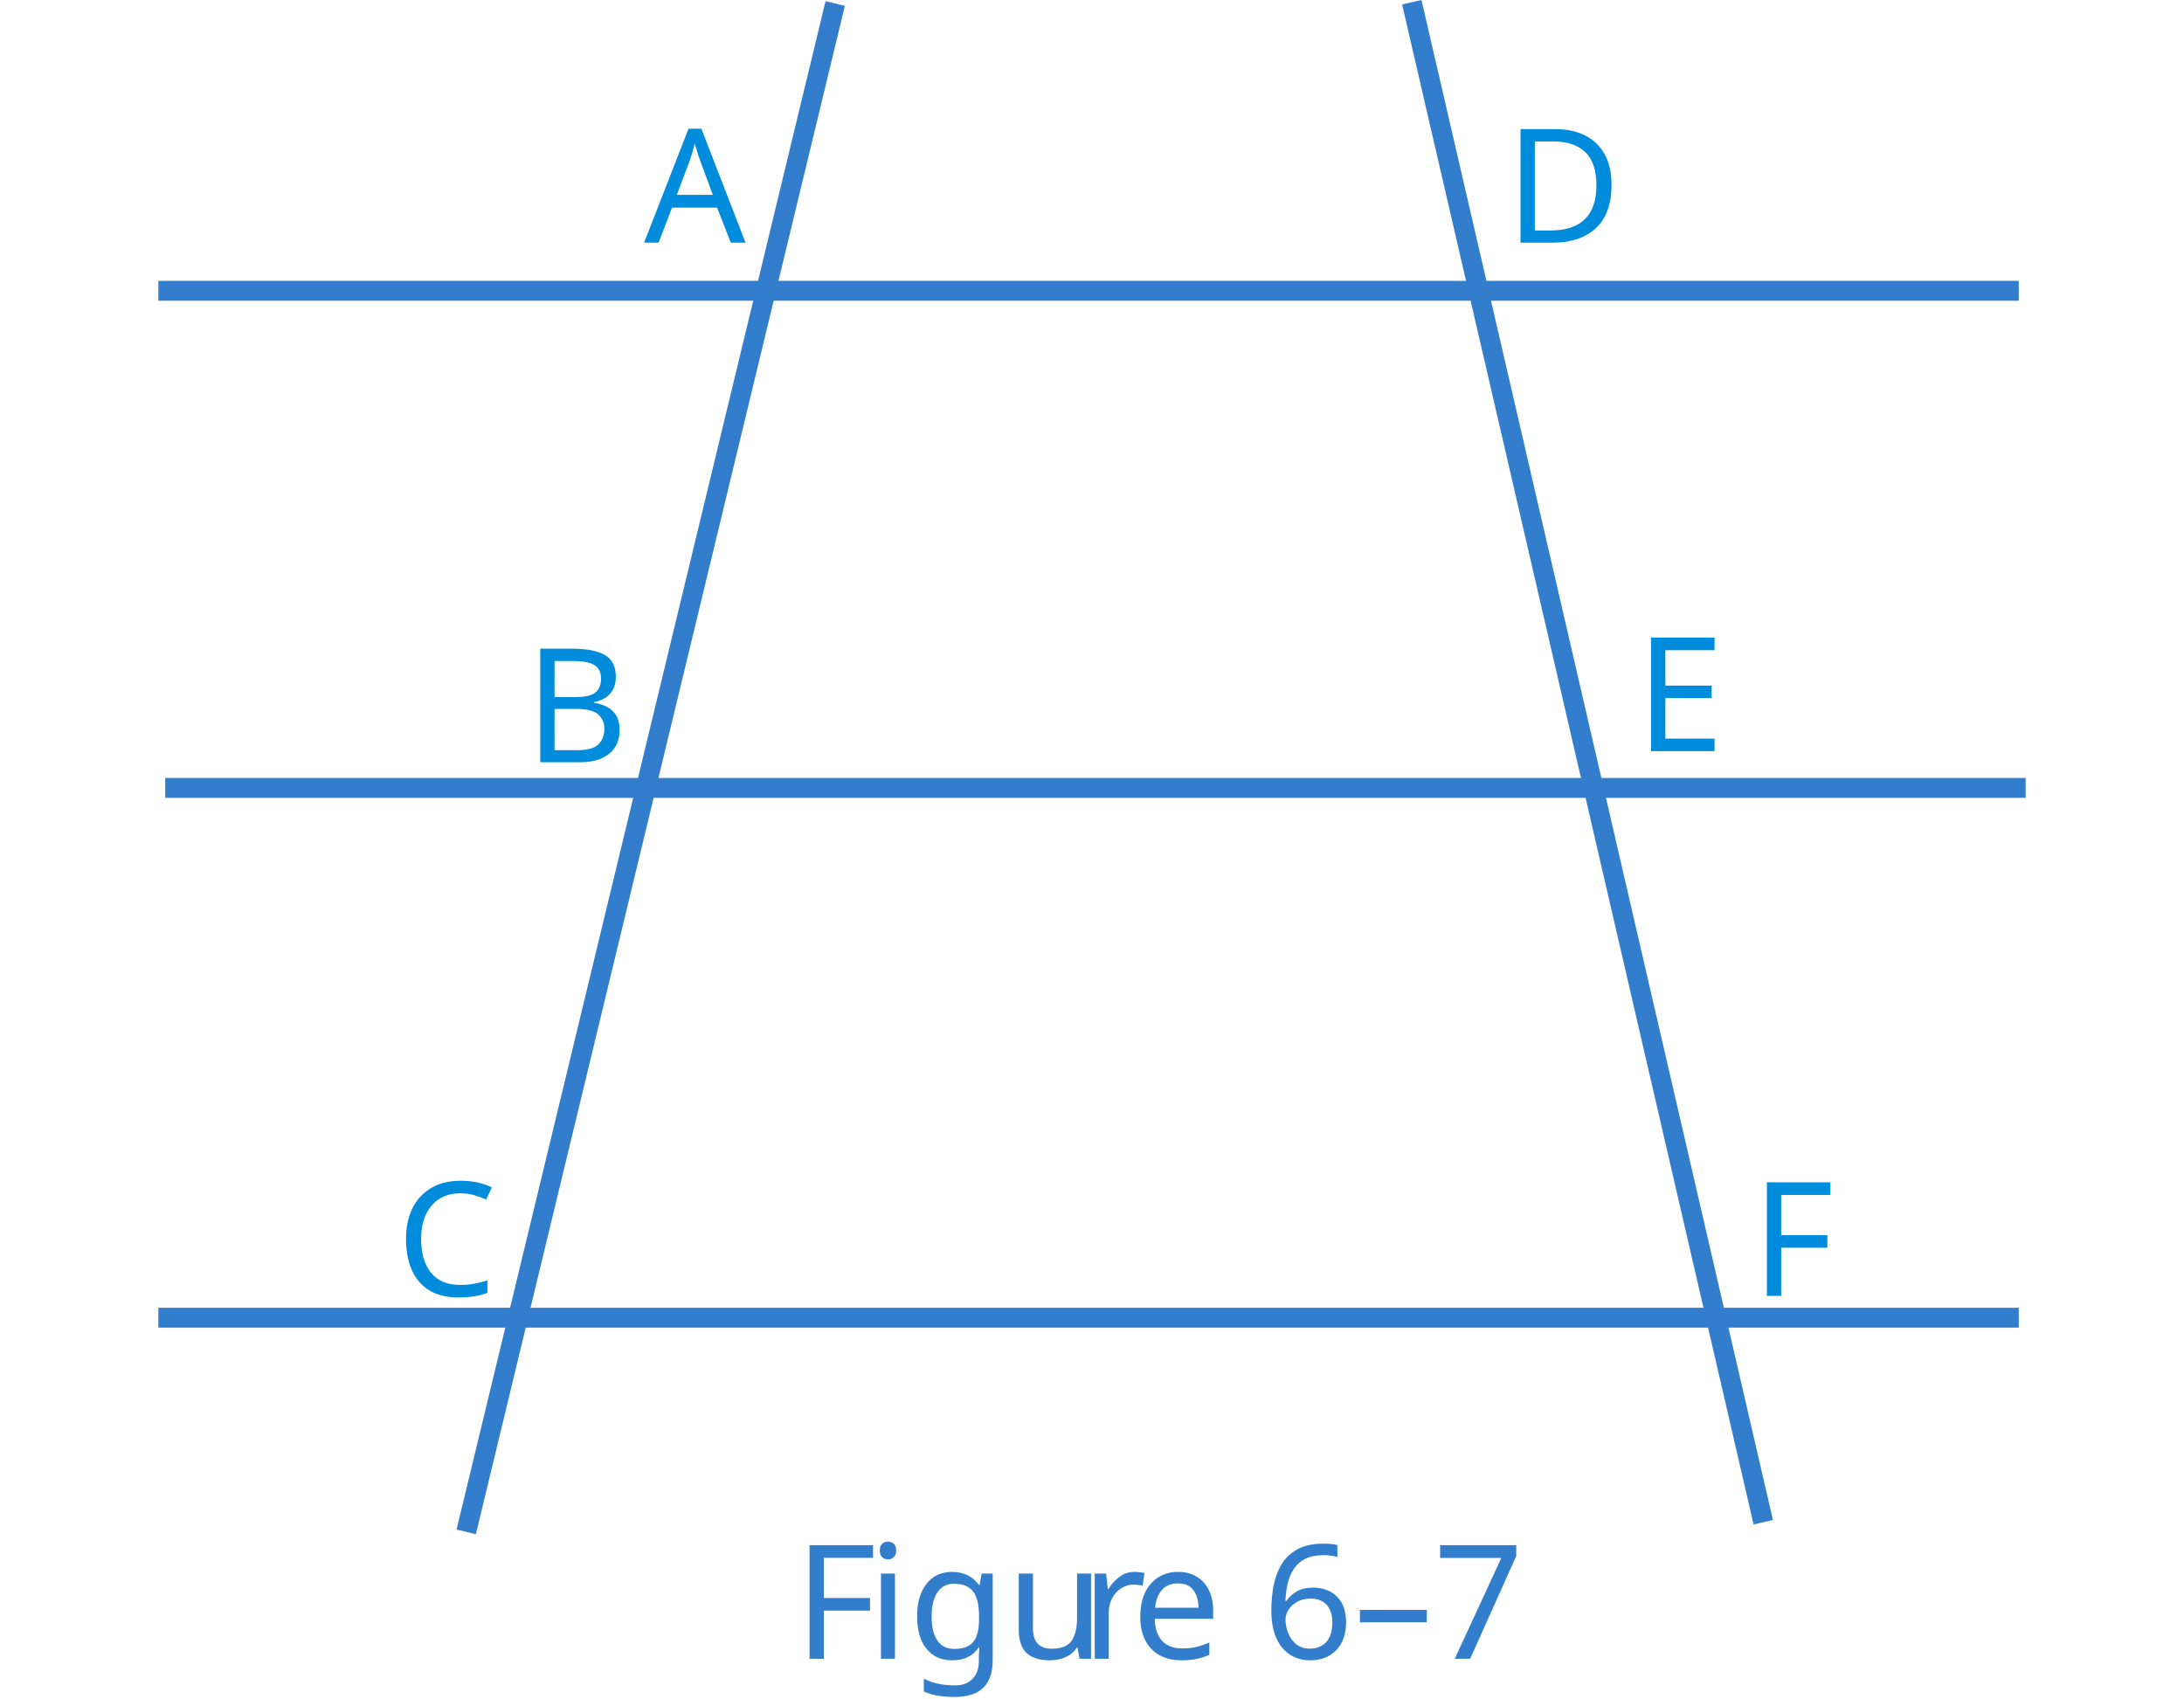
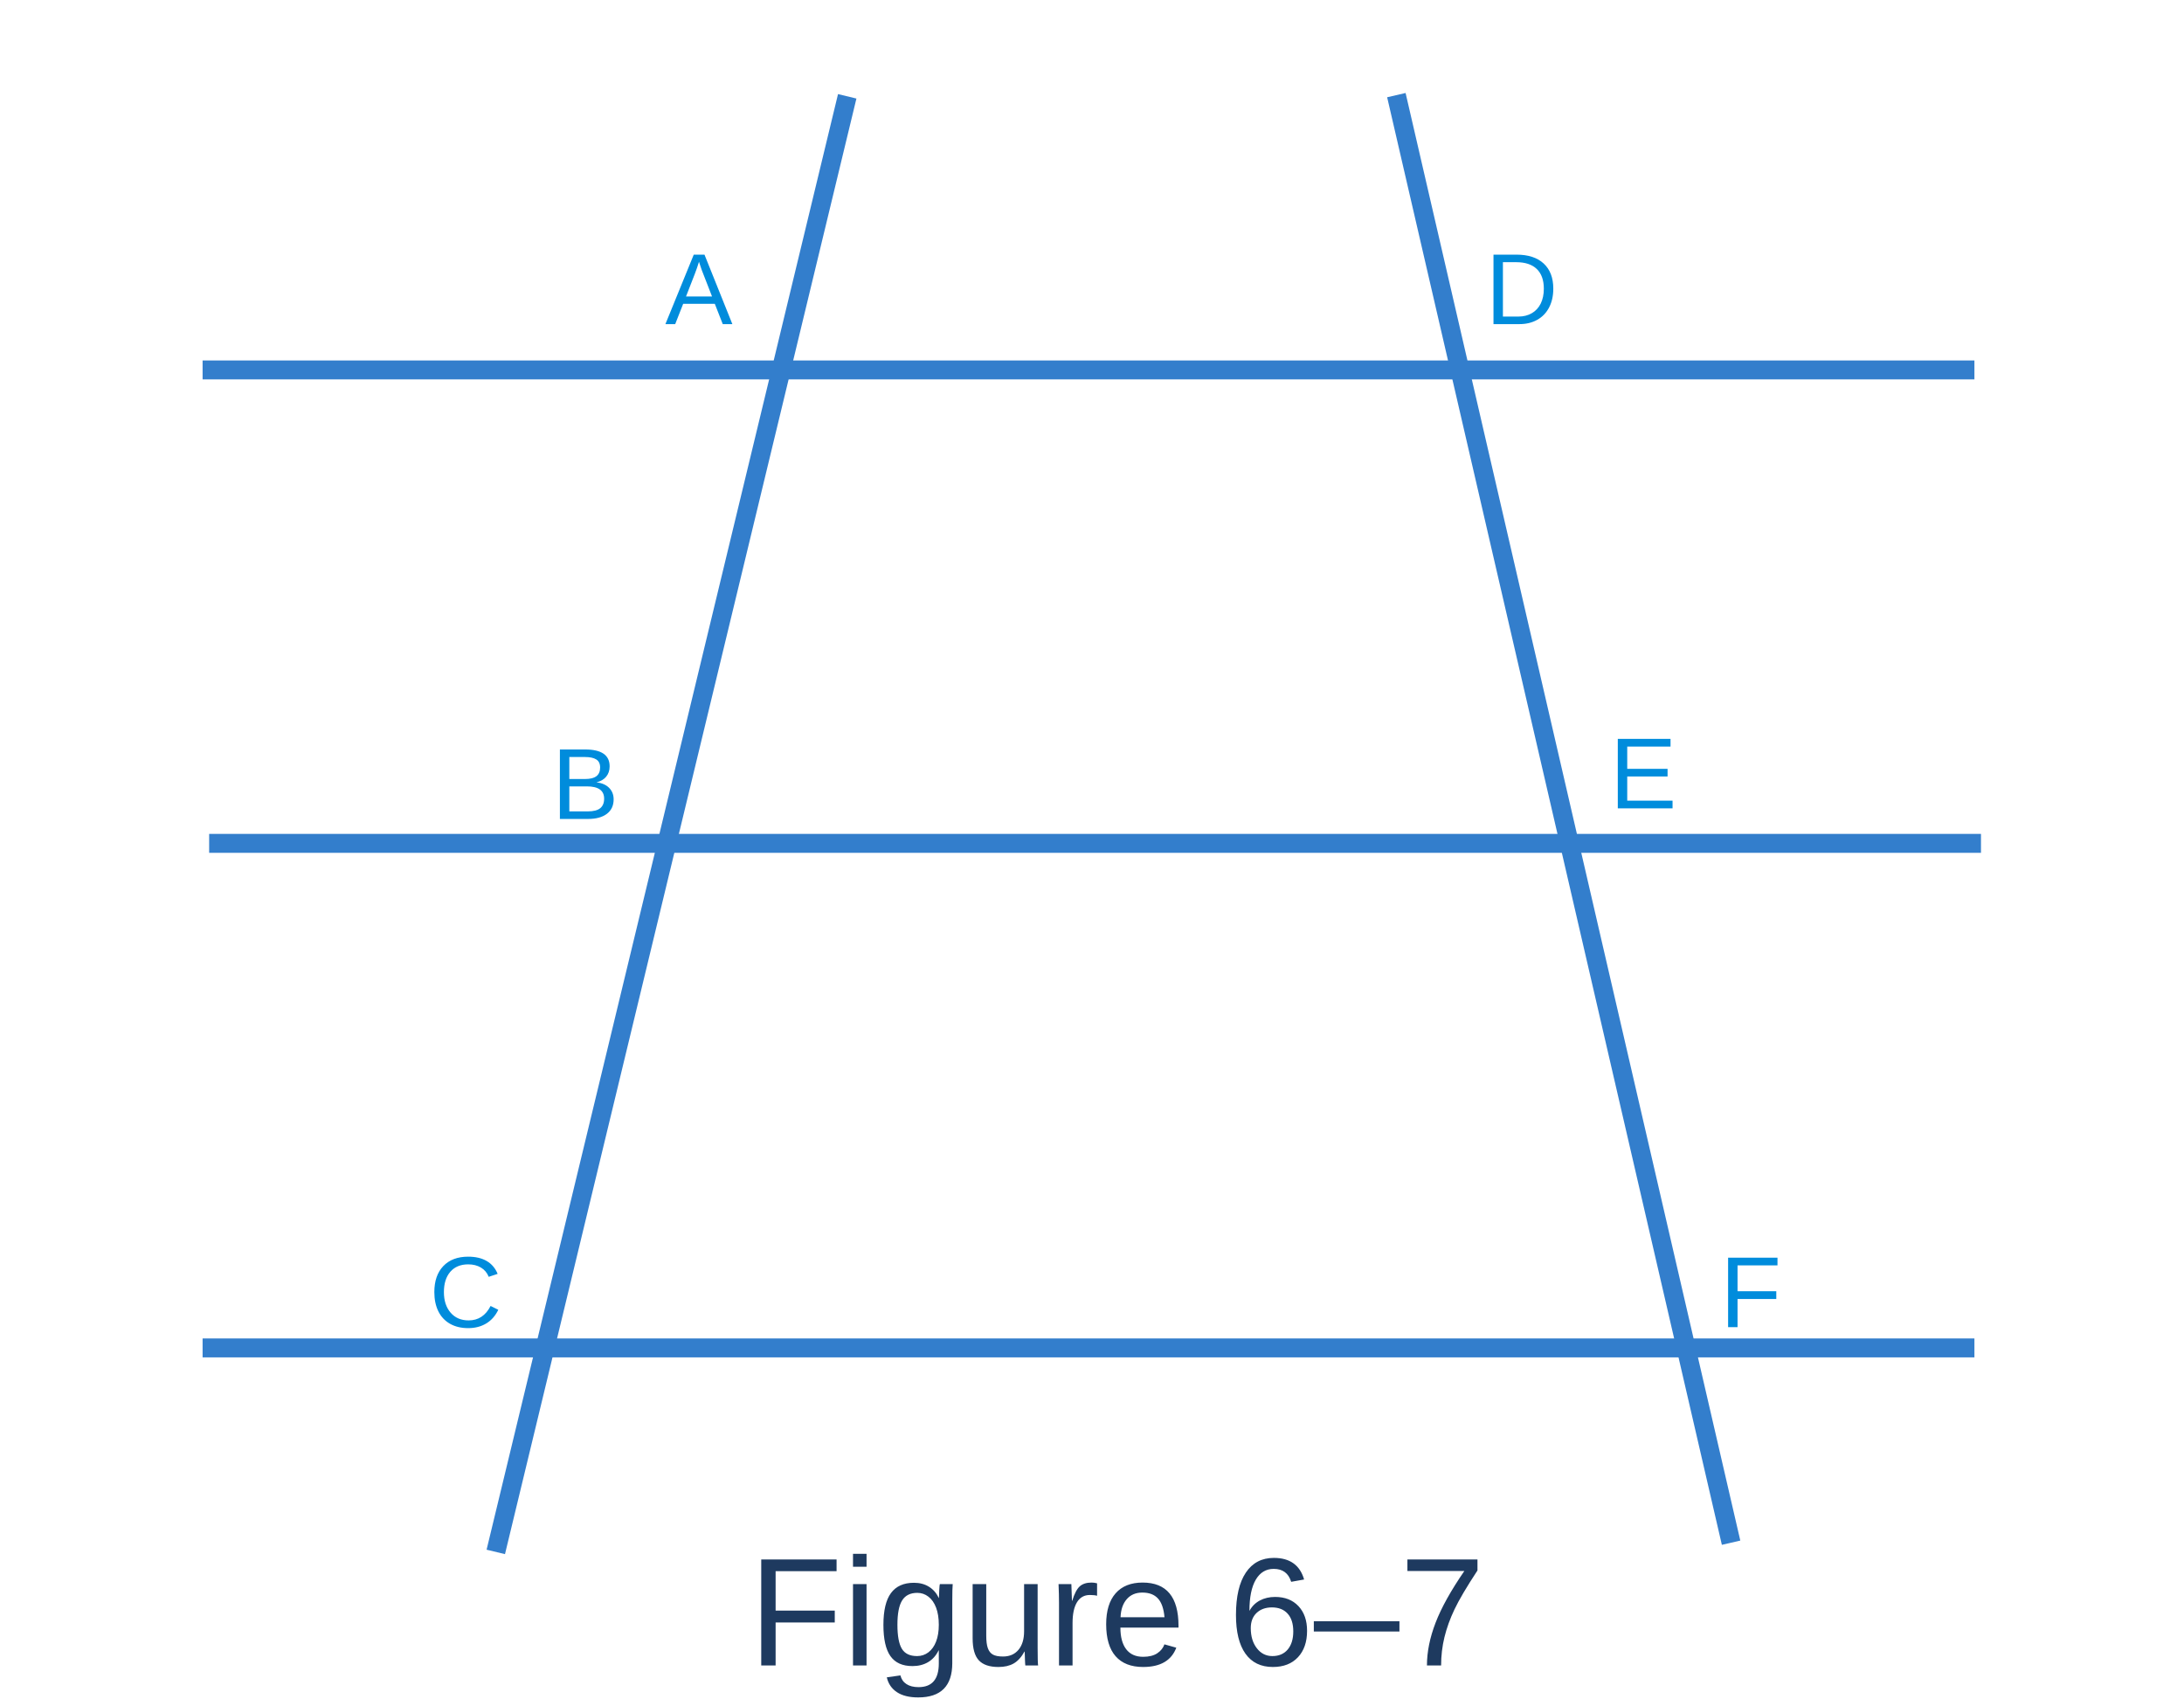
- <svg xmlns="http://www.w3.org/2000/svg" id="Layer_1" data-name="Layer 1" viewBox="0 0 281.81 256.36" width="216" height="168">
-   <defs>
-     <style>
-       .cls-1 {
-       letter-spacing: 0em;
-       }
- 
-       .cls-2 {
-       fill: #008cdc;
-       }
- 
-       .cls-2, .cls-3 {
-       font-family: MyriadPro-Regular, 'Myriad Pro';
-       font-size: 24px;
-       }
- 
-       .cls-4 {
-       fill: none;
-       stroke: #337ecc;
-       stroke-miterlimit: 10;
-       stroke-width: 3px;
-       }
- 
-       .cls-3 {
-       fill: #337ecc;
-       }
- 
-       .cls-5 {
-       letter-spacing: -.03em;
-       }
- 
-       .cls-6 {
-       letter-spacing: -.01em;
-       }
-     </style>
-   </defs>
-   <line class="cls-4" y1="43.89" x2="280.77" y2="43.89" />
-   <line class="cls-4" y1="198.88" x2="280.77" y2="198.88" />
-   <line class="cls-4" x1="1.04" y1="118.92" x2="281.81" y2="118.92" />
-   <line class="cls-4" x1="189.17" y1=".34" x2="242.21" y2="229.75" />
-   <line class="cls-4" x1="102.15" y1=".53" x2="46.46" y2="231.21" />
-   <text class="cls-2" transform="translate(73.31 36.63)">
-     <tspan x="0" y="0">A</tspan>
-   </text>
-   <text class="cls-2" transform="translate(55.31 115.05)">
-     <tspan x="0" y="0">B</tspan>
-   </text>
-   <text class="cls-2" transform="translate(35.91 195.59)">
-     <tspan x="0" y="0">C</tspan>
-   </text>
-   <text class="cls-2" transform="translate(203.25 36.63)">
-     <tspan x="0" y="0">D</tspan>
-   </text>
-   <text class="cls-2" transform="translate(222.95 113.37)">
-     <tspan x="0" y="0">E</tspan>
-   </text>
-   <text class="cls-2" transform="translate(240.43 195.59)">
-     <tspan x="0" y="0">F</tspan>
-   </text>
-   <text class="cls-3" transform="translate(95.95 250.36)">
-     <tspan class="cls-5" x="0" y="0">F</tspan>
-     <tspan class="cls-1" x="11.06" y="0">igu</tspan>
-     <tspan class="cls-6" x="43.32" y="0">r</tspan>
-     <tspan x="50.93" y="0">e 6–7</tspan>
-   </text>
+ <svg xmlns="http://www.w3.org/2000/svg" width="216" height="168" viewBox="0 0 852 735" version="1.1" xml:space="preserve" style="fill-rule:evenodd;clip-rule:evenodd;stroke-miterlimit:10;">
+   <path d="M41.162,160.077l766.653,0" style="fill:none;fill-rule:nonzero;stroke:#337ecc;stroke-width:8.19px;" />
+   <path d="M41.162,583.283l766.653,-0" style="fill:none;fill-rule:nonzero;stroke:#337ecc;stroke-width:8.19px;" />
+   <path d="M44.002,364.949l766.652,0" style="fill:none;fill-rule:nonzero;stroke:#337ecc;stroke-width:8.19px;" />
+   <path d="M557.698,41.162l144.827,626.412" style="fill:none;fill-rule:nonzero;stroke:#337ecc;stroke-width:8.19px;" />
+   <path d="M320.086,41.681l-152.063,629.88" style="fill:none;fill-rule:nonzero;stroke:#337ecc;stroke-width:8.19px;" />
+   <g>
+     <text x="241.338px" y="140.253px" style="font-family:'ArialMT', 'Arial', sans-serif;font-size:43.689px;fill:#008cdc;">A</text>
+   </g>
+   <g>
+     <text x="192.188px" y="354.382px" style="font-family:'ArialMT', 'Arial', sans-serif;font-size:43.689px;fill:#008cdc;">B</text>
+   </g>
+   <g>
+     <text x="139.216px" y="574.299px" style="font-family:'ArialMT', 'Arial', sans-serif;font-size:43.689px;fill:#008cdc;">C</text>
+   </g>
+   <g>
+     <text x="596.144px" y="140.253px" style="font-family:'ArialMT', 'Arial', sans-serif;font-size:43.689px;fill:#008cdc;">D</text>
+   </g>
+   <g>
+     <text x="649.935px" y="349.795px" style="font-family:'ArialMT', 'Arial', sans-serif;font-size:43.689px;fill:#008cdc;">E</text>
+   </g>
+   <g>
+     <text x="697.665px" y="574.299px" style="font-family:'ArialMT', 'Arial', sans-serif;font-size:43.689px;fill:#008cdc;">F</text>
+   </g>
+   <g transform="matrix(66.6667,0,0,66.6667,596.133,720.7)">
+     </g>
+   <text x="277.415px" y="720.7px" style="font-family:'ArialMT', 'Arial', sans-serif;font-size:66.667px;fill:#1e3a5f;">Figure 6–7</text>
</svg>
